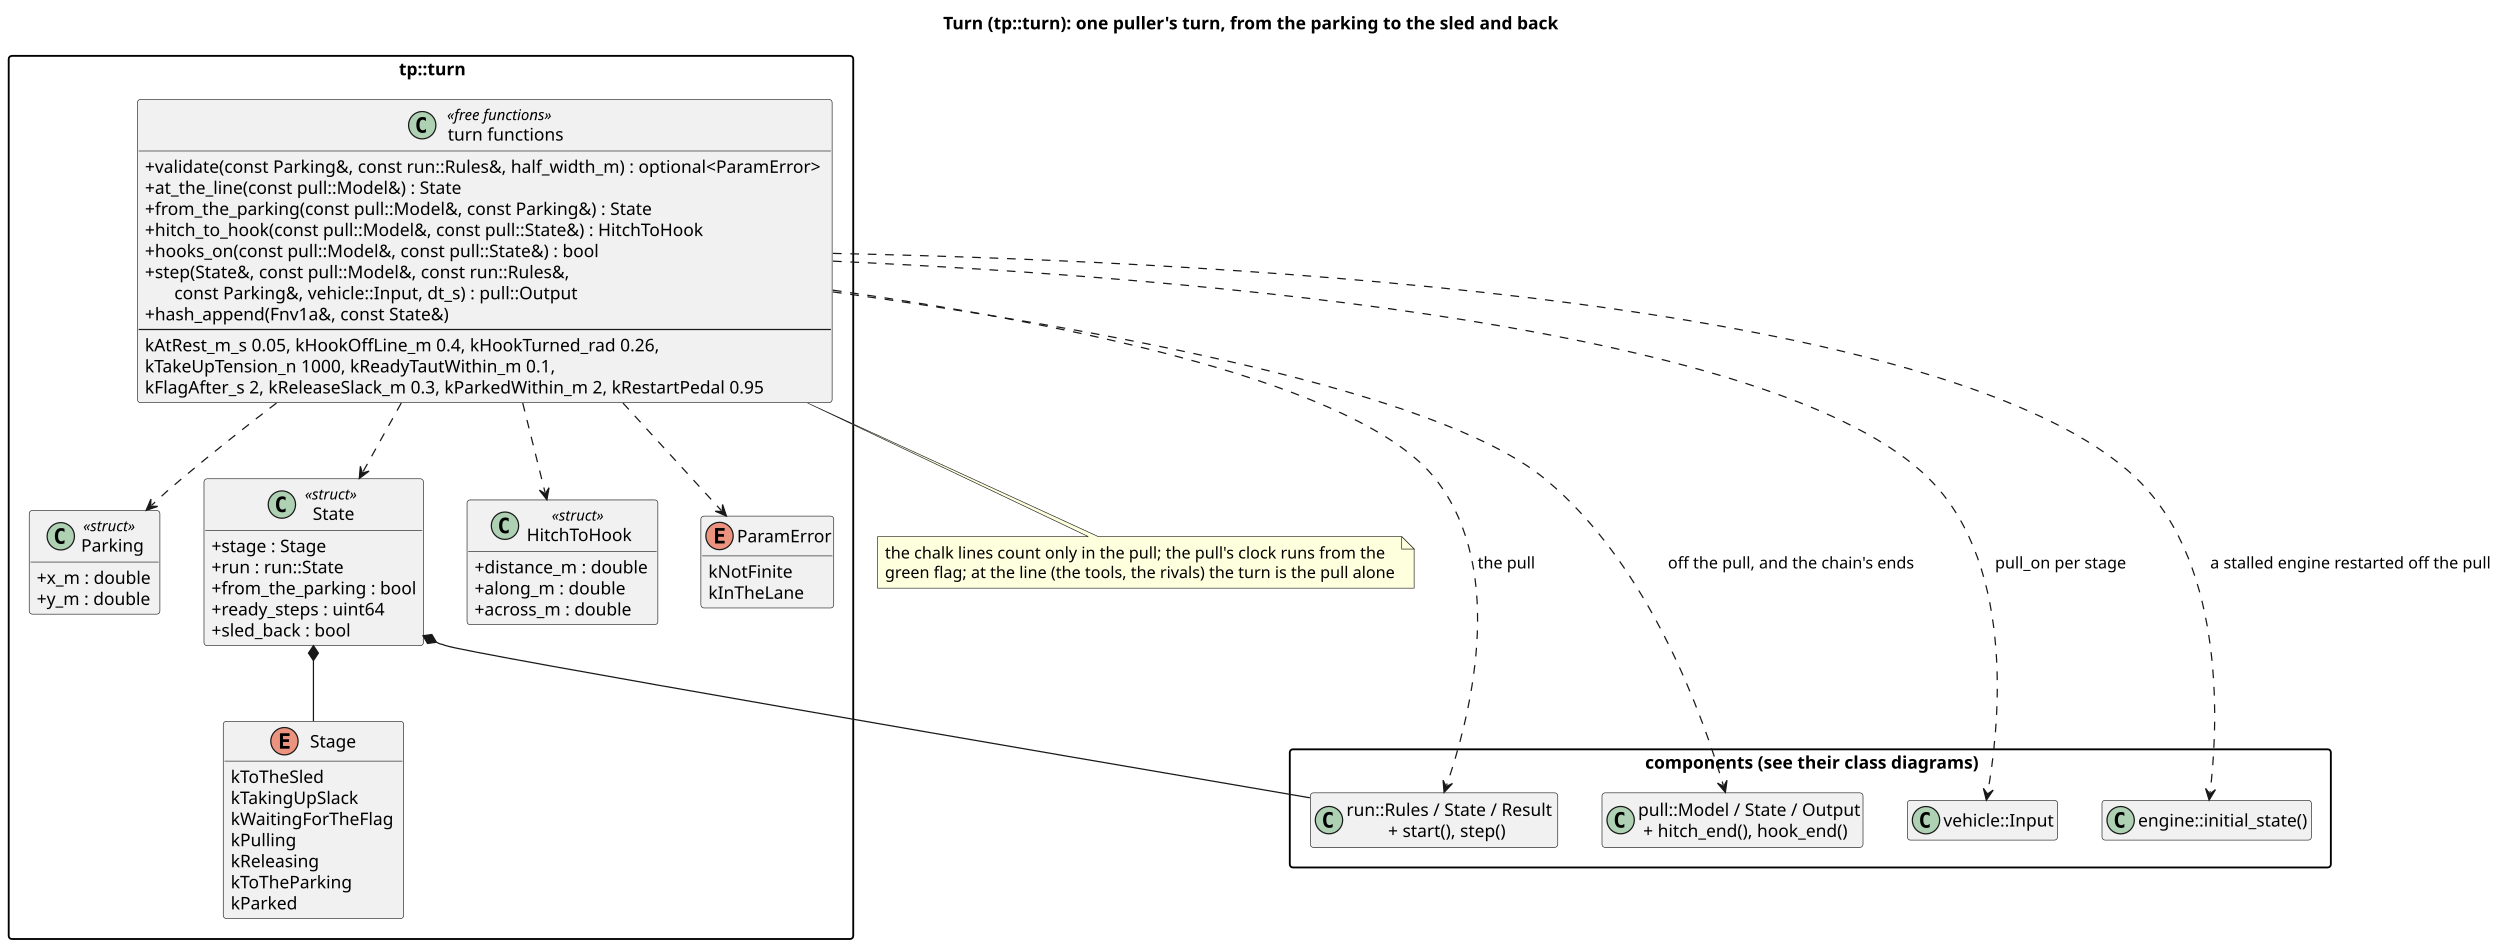
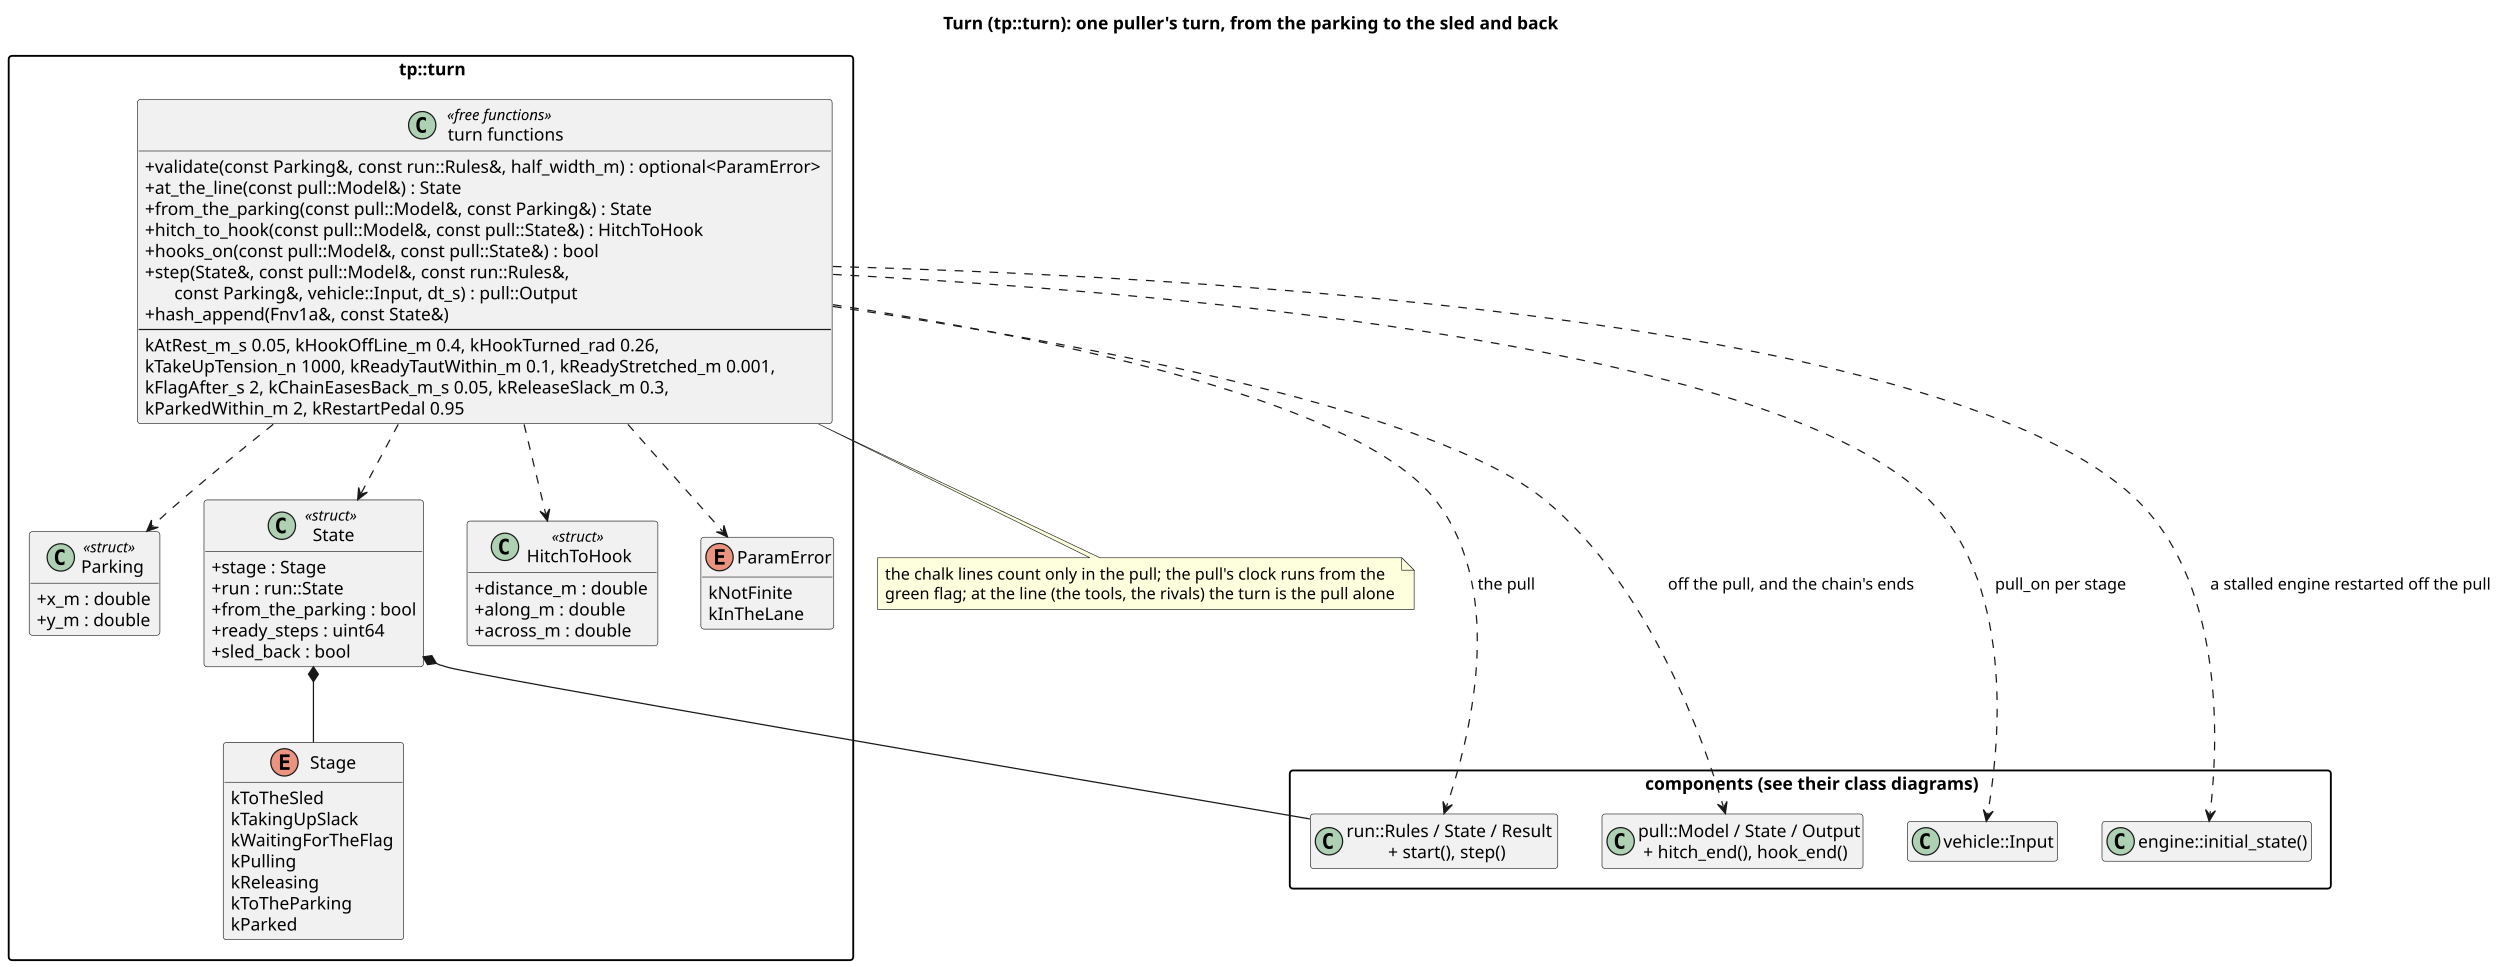
- <svg xmlns="http://www.w3.org/2000/svg" contentStyleType="text/css" height="760px" preserveAspectRatio="none" style="width:2010px;height:760px;background:#FFFFFF;" version="1.1" viewBox="0 0 2010 760" width="2010px" zoomAndPan="magnify">
+ <svg xmlns="http://www.w3.org/2000/svg" contentStyleType="text/css" height="777px" preserveAspectRatio="none" style="width:2010px;height:777px;background:#FFFFFF;" version="1.1" viewBox="0 0 2010 777" width="2010px" zoomAndPan="magnify">
  <defs />
  <g>
    <text fill="#000000" font-family="sans-serif" font-size="14" font-weight="bold" lengthAdjust="spacing" textLength="480.013" x="758.285" y="23.562">Turn (tp::turn): one puller's turn, from the parking to the sled and back</text>
    <g id="cluster_components (see their class diagrams)">
-       <rect fill="none" height="95" rx="2.5" ry="2.5" style="stroke:#000000;stroke-width:1.5;" width="837" x="1037" y="602.439" />
-       <text fill="#000000" font-family="sans-serif" font-size="14" font-weight="bold" lengthAdjust="spacing" textLength="265.644" x="1322.678" y="618.002">components (see their class diagrams)</text>
+       <rect fill="none" height="95" rx="2.5" ry="2.5" style="stroke:#000000;stroke-width:1.5;" width="837" x="1037" y="619.439" />
+       <text fill="#000000" font-family="sans-serif" font-size="14" font-weight="bold" lengthAdjust="spacing" textLength="265.644" x="1322.678" y="635.002">components (see their class diagrams)</text>
    </g>
    <g id="cluster_tp::turn">
-       <rect fill="none" height="710" rx="2.5" ry="2.5" style="stroke:#000000;stroke-width:1.5;" width="679" x="7" y="44.94" />
+       <rect fill="none" height="727" rx="2.5" ry="2.5" style="stroke:#000000;stroke-width:1.5;" width="679" x="7" y="44.94" />
      <text fill="#000000" font-family="sans-serif" font-size="14" font-weight="bold" lengthAdjust="spacing" textLength="51.563" x="320.718" y="60.502">tp::turn</text>
    </g>
    <g id="elem_Run">
-       <rect codeLine="7" fill="#F1F1F1" height="43.879" id="Run" rx="2.5" ry="2.5" style="stroke:#181818;stroke-width:0.5;" width="198.934" x="1053.5" y="637.439" />
-       <ellipse cx="1068.5" cy="659.379" fill="#ADD1B2" rx="11" ry="11" style="stroke:#181818;stroke-width:1.0;" />
-       <path d="M1071.469,665.019 Q1070.891,665.316 1070.25,665.457 Q1069.609,665.613 1068.906,665.613 Q1066.406,665.613 1065.078,663.973 Q1063.766,662.316 1063.766,659.191 Q1063.766,656.066 1065.078,654.41 Q1066.406,652.754 1068.906,652.754 Q1069.609,652.754 1070.25,652.91 Q1070.906,653.066 1071.469,653.363 L1071.469,656.082 Q1070.844,655.504 1070.25,655.238 Q1069.656,654.957 1069.031,654.957 Q1067.688,654.957 1067,656.035 Q1066.312,657.098 1066.312,659.191 Q1066.312,661.285 1067,662.363 Q1067.688,663.426 1069.031,663.426 Q1069.656,663.426 1070.25,663.16 Q1070.844,662.879 1071.469,662.301 L1071.469,665.019 Z " fill="#000000" />
-       <text fill="#000000" font-family="sans-serif" font-size="14" lengthAdjust="spacing" textLength="166.934" x="1082.5" y="656.002">run::Rules / State / Result</text>
-       <text fill="#000000" font-family="sans-serif" font-size="14" lengthAdjust="spacing" textLength="99.982" x="1115.976" y="672.941">+ start(), step()</text>
+       <rect codeLine="7" fill="#F1F1F1" height="43.879" id="Run" rx="2.5" ry="2.5" style="stroke:#181818;stroke-width:0.5;" width="198.934" x="1053.5" y="654.439" />
+       <ellipse cx="1068.5" cy="676.379" fill="#ADD1B2" rx="11" ry="11" style="stroke:#181818;stroke-width:1.0;" />
+       <path d="M1071.469,682.019 Q1070.891,682.316 1070.25,682.457 Q1069.609,682.613 1068.906,682.613 Q1066.406,682.613 1065.078,680.973 Q1063.766,679.316 1063.766,676.191 Q1063.766,673.066 1065.078,671.41 Q1066.406,669.754 1068.906,669.754 Q1069.609,669.754 1070.25,669.91 Q1070.906,670.066 1071.469,670.363 L1071.469,673.082 Q1070.844,672.504 1070.25,672.238 Q1069.656,671.957 1069.031,671.957 Q1067.688,671.957 1067,673.035 Q1066.312,674.098 1066.312,676.191 Q1066.312,678.285 1067,679.363 Q1067.688,680.426 1069.031,680.426 Q1069.656,680.426 1070.25,680.16 Q1070.844,679.879 1071.469,679.301 L1071.469,682.019 Z " fill="#000000" />
+       <text fill="#000000" font-family="sans-serif" font-size="14" lengthAdjust="spacing" textLength="166.934" x="1082.5" y="673.002">run::Rules / State / Result</text>
+       <text fill="#000000" font-family="sans-serif" font-size="14" lengthAdjust="spacing" textLength="99.982" x="1115.976" y="689.941">+ start(), step()</text>
    </g>
    <g id="elem_Pull">
-       <rect codeLine="8" fill="#F1F1F1" height="43.879" id="Pull" rx="2.5" ry="2.5" style="stroke:#181818;stroke-width:0.5;" width="209.864" x="1288" y="637.439" />
-       <ellipse cx="1303" cy="659.379" fill="#ADD1B2" rx="11" ry="11" style="stroke:#181818;stroke-width:1.0;" />
-       <path d="M1305.969,665.019 Q1305.391,665.316 1304.75,665.457 Q1304.109,665.613 1303.406,665.613 Q1300.906,665.613 1299.578,663.973 Q1298.266,662.316 1298.266,659.191 Q1298.266,656.066 1299.578,654.41 Q1300.906,652.754 1303.406,652.754 Q1304.109,652.754 1304.75,652.91 Q1305.406,653.066 1305.969,653.363 L1305.969,656.082 Q1305.344,655.504 1304.75,655.238 Q1304.156,654.957 1303.531,654.957 Q1302.188,654.957 1301.5,656.035 Q1300.812,657.098 1300.812,659.191 Q1300.812,661.285 1301.5,662.363 Q1302.188,663.426 1303.531,663.426 Q1304.156,663.426 1304.75,663.16 Q1305.344,662.879 1305.969,662.301 L1305.969,665.019 Z " fill="#000000" />
-       <text fill="#000000" font-family="sans-serif" font-size="14" lengthAdjust="spacing" textLength="177.864" x="1317" y="656.002">pull::Model / State / Output</text>
-       <text fill="#000000" font-family="sans-serif" font-size="14" lengthAdjust="spacing" textLength="169.654" x="1321.105" y="672.941">+ hitch_end(), hook_end()</text>
+       <rect codeLine="8" fill="#F1F1F1" height="43.879" id="Pull" rx="2.5" ry="2.5" style="stroke:#181818;stroke-width:0.5;" width="209.864" x="1288" y="654.439" />
+       <ellipse cx="1303" cy="676.379" fill="#ADD1B2" rx="11" ry="11" style="stroke:#181818;stroke-width:1.0;" />
+       <path d="M1305.969,682.019 Q1305.391,682.316 1304.75,682.457 Q1304.109,682.613 1303.406,682.613 Q1300.906,682.613 1299.578,680.973 Q1298.266,679.316 1298.266,676.191 Q1298.266,673.066 1299.578,671.41 Q1300.906,669.754 1303.406,669.754 Q1304.109,669.754 1304.75,669.91 Q1305.406,670.066 1305.969,670.363 L1305.969,673.082 Q1305.344,672.504 1304.75,672.238 Q1304.156,671.957 1303.531,671.957 Q1302.188,671.957 1301.5,673.035 Q1300.812,674.098 1300.812,676.191 Q1300.812,678.285 1301.5,679.363 Q1302.188,680.426 1303.531,680.426 Q1304.156,680.426 1304.75,680.16 Q1305.344,679.879 1305.969,679.301 L1305.969,682.019 Z " fill="#000000" />
+       <text fill="#000000" font-family="sans-serif" font-size="14" lengthAdjust="spacing" textLength="177.864" x="1317" y="673.002">pull::Model / State / Output</text>
+       <text fill="#000000" font-family="sans-serif" font-size="14" lengthAdjust="spacing" textLength="169.654" x="1321.105" y="689.941">+ hitch_end(), hook_end()</text>
    </g>
    <g id="elem_Input">
-       <rect codeLine="9" fill="#F1F1F1" height="32" id="Input" rx="2.5" ry="2.5" style="stroke:#181818;stroke-width:0.5;" width="120.778" x="1533.5" y="643.439" />
-       <ellipse cx="1548.5" cy="659.439" fill="#ADD1B2" rx="11" ry="11" style="stroke:#181818;stroke-width:1.0;" />
-       <path d="M1551.469,665.08 Q1550.891,665.377 1550.25,665.518 Q1549.609,665.674 1548.906,665.674 Q1546.406,665.674 1545.078,664.033 Q1543.766,662.377 1543.766,659.252 Q1543.766,656.127 1545.078,654.471 Q1546.406,652.814 1548.906,652.814 Q1549.609,652.814 1550.25,652.971 Q1550.906,653.127 1551.469,653.424 L1551.469,656.143 Q1550.844,655.564 1550.25,655.299 Q1549.656,655.018 1549.031,655.018 Q1547.688,655.018 1547,656.096 Q1546.312,657.158 1546.312,659.252 Q1546.312,661.346 1547,662.424 Q1547.688,663.486 1549.031,663.486 Q1549.656,663.486 1550.25,663.221 Q1550.844,662.939 1551.469,662.361 L1551.469,665.08 Z " fill="#000000" />
-       <text fill="#000000" font-family="sans-serif" font-size="14" lengthAdjust="spacing" textLength="88.778" x="1562.5" y="664.532">vehicle::Input</text>
+       <rect codeLine="9" fill="#F1F1F1" height="32" id="Input" rx="2.5" ry="2.5" style="stroke:#181818;stroke-width:0.5;" width="120.778" x="1533.5" y="660.439" />
+       <ellipse cx="1548.5" cy="676.439" fill="#ADD1B2" rx="11" ry="11" style="stroke:#181818;stroke-width:1.0;" />
+       <path d="M1551.469,682.08 Q1550.891,682.377 1550.25,682.518 Q1549.609,682.674 1548.906,682.674 Q1546.406,682.674 1545.078,681.033 Q1543.766,679.377 1543.766,676.252 Q1543.766,673.127 1545.078,671.471 Q1546.406,669.814 1548.906,669.814 Q1549.609,669.814 1550.25,669.971 Q1550.906,670.127 1551.469,670.424 L1551.469,673.143 Q1550.844,672.564 1550.25,672.299 Q1549.656,672.018 1549.031,672.018 Q1547.688,672.018 1547,673.096 Q1546.312,674.158 1546.312,676.252 Q1546.312,678.346 1547,679.424 Q1547.688,680.486 1549.031,680.486 Q1549.656,680.486 1550.25,680.221 Q1550.844,679.939 1551.469,679.361 L1551.469,682.08 Z " fill="#000000" />
+       <text fill="#000000" font-family="sans-serif" font-size="14" lengthAdjust="spacing" textLength="88.778" x="1562.5" y="681.532">vehicle::Input</text>
    </g>
    <g id="elem_Engine">
-       <rect codeLine="10" fill="#F1F1F1" height="32" id="Engine" rx="2.5" ry="2.5" style="stroke:#181818;stroke-width:0.5;" width="168.356" x="1690" y="643.439" />
-       <ellipse cx="1705" cy="659.439" fill="#ADD1B2" rx="11" ry="11" style="stroke:#181818;stroke-width:1.0;" />
-       <path d="M1707.969,665.08 Q1707.391,665.377 1706.75,665.518 Q1706.109,665.674 1705.406,665.674 Q1702.906,665.674 1701.578,664.033 Q1700.266,662.377 1700.266,659.252 Q1700.266,656.127 1701.578,654.471 Q1702.906,652.814 1705.406,652.814 Q1706.109,652.814 1706.75,652.971 Q1707.406,653.127 1707.969,653.424 L1707.969,656.143 Q1707.344,655.564 1706.75,655.299 Q1706.156,655.018 1705.531,655.018 Q1704.188,655.018 1703.5,656.096 Q1702.812,657.158 1702.812,659.252 Q1702.812,661.346 1703.5,662.424 Q1704.188,663.486 1705.531,663.486 Q1706.156,663.486 1706.75,663.221 Q1707.344,662.939 1707.969,662.361 L1707.969,665.08 Z " fill="#000000" />
-       <text fill="#000000" font-family="sans-serif" font-size="14" lengthAdjust="spacing" textLength="136.356" x="1719" y="664.532">engine::initial_state()</text>
+       <rect codeLine="10" fill="#F1F1F1" height="32" id="Engine" rx="2.5" ry="2.5" style="stroke:#181818;stroke-width:0.5;" width="168.356" x="1690" y="660.439" />
+       <ellipse cx="1705" cy="676.439" fill="#ADD1B2" rx="11" ry="11" style="stroke:#181818;stroke-width:1.0;" />
+       <path d="M1707.969,682.08 Q1707.391,682.377 1706.75,682.518 Q1706.109,682.674 1705.406,682.674 Q1702.906,682.674 1701.578,681.033 Q1700.266,679.377 1700.266,676.252 Q1700.266,673.127 1701.578,671.471 Q1702.906,669.814 1705.406,669.814 Q1706.109,669.814 1706.75,669.971 Q1707.406,670.127 1707.969,670.424 L1707.969,673.143 Q1707.344,672.564 1706.75,672.299 Q1706.156,672.018 1705.531,672.018 Q1704.188,672.018 1703.5,673.096 Q1702.812,674.158 1702.812,676.252 Q1702.812,678.346 1703.5,679.424 Q1704.188,680.486 1705.531,680.486 Q1706.156,680.486 1706.75,680.221 Q1707.344,679.939 1707.969,679.361 L1707.969,682.08 Z " fill="#000000" />
+       <text fill="#000000" font-family="sans-serif" font-size="14" lengthAdjust="spacing" textLength="136.356" x="1719" y="681.532">engine::initial_state()</text>
    </g>
    <g id="elem_Stage">
-       <rect codeLine="14" fill="#F1F1F1" height="158.576" id="Stage" rx="2.5" ry="2.5" style="stroke:#181818;stroke-width:0.5;" width="145.068" x="179.5" y="579.939" />
-       <ellipse cx="228.698" cy="595.939" fill="#EB937F" rx="11" ry="11" style="stroke:#181818;stroke-width:1.0;" />
-       <path d="M232.808,601.939 L225.089,601.939 L225.089,589.549 L232.808,589.549 L232.808,591.705 L227.542,591.705 L227.542,594.377 L232.308,594.377 L232.308,596.533 L227.542,596.533 L227.542,599.783 L232.808,599.783 L232.808,601.939 Z " fill="#000000" />
-       <text fill="#000000" font-family="sans-serif" font-size="14" lengthAdjust="spacing" textLength="38.172" x="249.198" y="601.032">Stage</text>
-       <line style="stroke:#181818;stroke-width:0.5;" x1="180.5" x2="323.568" y1="611.939" y2="611.939" />
-       <text fill="#000000" font-family="sans-serif" font-size="14" lengthAdjust="spacing" textLength="79.7" x="185.5" y="629.502">kToTheSled</text>
-       <text fill="#000000" font-family="sans-serif" font-size="14" lengthAdjust="spacing" textLength="107.42" x="185.5" y="646.441">kTakingUpSlack</text>
-       <text fill="#000000" font-family="sans-serif" font-size="14" lengthAdjust="spacing" textLength="133.068" x="185.5" y="663.381">kWaitingForTheFlag</text>
-       <text fill="#000000" font-family="sans-serif" font-size="14" lengthAdjust="spacing" textLength="51.933" x="185.5" y="680.32">kPulling</text>
-       <text fill="#000000" font-family="sans-serif" font-size="14" lengthAdjust="spacing" textLength="71.907" x="185.5" y="697.26">kReleasing</text>
-       <text fill="#000000" font-family="sans-serif" font-size="14" lengthAdjust="spacing" textLength="100.598" x="185.5" y="714.199">kToTheParking</text>
-       <text fill="#000000" font-family="sans-serif" font-size="14" lengthAdjust="spacing" textLength="54.175" x="185.5" y="731.139">kParked</text>
+       <rect codeLine="14" fill="#F1F1F1" height="158.576" id="Stage" rx="2.5" ry="2.5" style="stroke:#181818;stroke-width:0.5;" width="145.068" x="179.5" y="596.939" />
+       <ellipse cx="228.698" cy="612.939" fill="#EB937F" rx="11" ry="11" style="stroke:#181818;stroke-width:1.0;" />
+       <path d="M232.808,618.939 L225.089,618.939 L225.089,606.549 L232.808,606.549 L232.808,608.705 L227.542,608.705 L227.542,611.377 L232.308,611.377 L232.308,613.533 L227.542,613.533 L227.542,616.783 L232.808,616.783 L232.808,618.939 Z " fill="#000000" />
+       <text fill="#000000" font-family="sans-serif" font-size="14" lengthAdjust="spacing" textLength="38.172" x="249.198" y="618.032">Stage</text>
+       <line style="stroke:#181818;stroke-width:0.5;" x1="180.5" x2="323.568" y1="628.939" y2="628.939" />
+       <text fill="#000000" font-family="sans-serif" font-size="14" lengthAdjust="spacing" textLength="79.7" x="185.5" y="646.502">kToTheSled</text>
+       <text fill="#000000" font-family="sans-serif" font-size="14" lengthAdjust="spacing" textLength="107.42" x="185.5" y="663.441">kTakingUpSlack</text>
+       <text fill="#000000" font-family="sans-serif" font-size="14" lengthAdjust="spacing" textLength="133.068" x="185.5" y="680.381">kWaitingForTheFlag</text>
+       <text fill="#000000" font-family="sans-serif" font-size="14" lengthAdjust="spacing" textLength="51.933" x="185.5" y="697.32">kPulling</text>
+       <text fill="#000000" font-family="sans-serif" font-size="14" lengthAdjust="spacing" textLength="71.907" x="185.5" y="714.26">kReleasing</text>
+       <text fill="#000000" font-family="sans-serif" font-size="14" lengthAdjust="spacing" textLength="100.598" x="185.5" y="731.199">kToTheParking</text>
+       <text fill="#000000" font-family="sans-serif" font-size="14" lengthAdjust="spacing" textLength="54.175" x="185.5" y="748.139">kParked</text>
    </g>
    <g id="elem_Parking">
-       <rect codeLine="23" fill="#F1F1F1" height="83.338" id="Parking" rx="2.5" ry="2.5" style="stroke:#181818;stroke-width:0.5;" width="105.058" x="23.5" y="410.44" />
-       <ellipse cx="48.874" cy="431.169" fill="#ADD1B2" rx="11" ry="11" style="stroke:#181818;stroke-width:1.0;" />
-       <path d="M51.843,436.81 Q51.264,437.106 50.624,437.247 Q49.983,437.403 49.28,437.403 Q46.78,437.403 45.452,435.763 Q44.139,434.106 44.139,430.981 Q44.139,427.856 45.452,426.2 Q46.78,424.544 49.28,424.544 Q49.983,424.544 50.624,424.7 Q51.28,424.856 51.843,425.153 L51.843,427.872 Q51.218,427.294 50.624,427.028 Q50.03,426.747 49.405,426.747 Q48.061,426.747 47.374,427.825 Q46.686,428.888 46.686,430.981 Q46.686,433.075 47.374,434.153 Q48.061,435.216 49.405,435.216 Q50.03,435.216 50.624,434.95 Q51.218,434.669 51.843,434.091 L51.843,436.81 Z " fill="#000000" />
-       <text fill="#000000" font-family="sans-serif" font-size="12" font-style="italic" lengthAdjust="spacing" textLength="46.676" x="66.844" y="427.065">«struct»</text>
-       <text fill="#000000" font-family="sans-serif" font-size="14" lengthAdjust="spacing" textLength="50.005" x="65.179" y="443.522">Parking</text>
-       <line style="stroke:#181818;stroke-width:0.5;" x1="24.5" x2="127.558" y1="451.898" y2="451.898" />
-       <text fill="#000000" font-family="sans-serif" font-size="14" lengthAdjust="spacing" textLength="92.832" x="29.5" y="469.461">+x_m : double</text>
-       <text fill="#000000" font-family="sans-serif" font-size="14" lengthAdjust="spacing" textLength="93.058" x="29.5" y="486.4">+y_m : double</text>
+       <rect codeLine="23" fill="#F1F1F1" height="83.338" id="Parking" rx="2.5" ry="2.5" style="stroke:#181818;stroke-width:0.5;" width="105.058" x="23.5" y="427.44" />
+       <ellipse cx="48.874" cy="448.169" fill="#ADD1B2" rx="11" ry="11" style="stroke:#181818;stroke-width:1.0;" />
+       <path d="M51.843,453.81 Q51.264,454.106 50.624,454.247 Q49.983,454.403 49.28,454.403 Q46.78,454.403 45.452,452.763 Q44.139,451.106 44.139,447.981 Q44.139,444.856 45.452,443.2 Q46.78,441.544 49.28,441.544 Q49.983,441.544 50.624,441.7 Q51.28,441.856 51.843,442.153 L51.843,444.872 Q51.218,444.294 50.624,444.028 Q50.03,443.747 49.405,443.747 Q48.061,443.747 47.374,444.825 Q46.686,445.888 46.686,447.981 Q46.686,450.075 47.374,451.153 Q48.061,452.216 49.405,452.216 Q50.03,452.216 50.624,451.95 Q51.218,451.669 51.843,451.091 L51.843,453.81 Z " fill="#000000" />
+       <text fill="#000000" font-family="sans-serif" font-size="12" font-style="italic" lengthAdjust="spacing" textLength="46.676" x="66.844" y="444.065">«struct»</text>
+       <text fill="#000000" font-family="sans-serif" font-size="14" lengthAdjust="spacing" textLength="50.005" x="65.179" y="460.522">Parking</text>
+       <line style="stroke:#181818;stroke-width:0.5;" x1="24.5" x2="127.558" y1="468.898" y2="468.898" />
+       <text fill="#000000" font-family="sans-serif" font-size="14" lengthAdjust="spacing" textLength="92.832" x="29.5" y="486.461">+x_m : double</text>
+       <text fill="#000000" font-family="sans-serif" font-size="14" lengthAdjust="spacing" textLength="93.058" x="29.5" y="503.4">+y_m : double</text>
    </g>
    <g id="elem_State">
-       <rect codeLine="27" fill="#F1F1F1" height="134.156" id="State" rx="2.5" ry="2.5" style="stroke:#181818;stroke-width:0.5;" width="176.459" x="164" y="384.94" />
-       <ellipse cx="226.642" cy="405.669" fill="#ADD1B2" rx="11" ry="11" style="stroke:#181818;stroke-width:1.0;" />
-       <path d="M229.61,411.31 Q229.032,411.606 228.392,411.747 Q227.751,411.903 227.048,411.903 Q224.548,411.903 223.22,410.263 Q221.907,408.606 221.907,405.481 Q221.907,402.356 223.22,400.7 Q224.548,399.044 227.048,399.044 Q227.751,399.044 228.392,399.2 Q229.048,399.356 229.61,399.653 L229.61,402.372 Q228.985,401.794 228.392,401.528 Q227.798,401.247 227.173,401.247 Q225.829,401.247 225.142,402.325 Q224.454,403.388 224.454,405.481 Q224.454,407.575 225.142,408.653 Q225.829,409.716 227.173,409.716 Q227.798,409.716 228.392,409.45 Q228.985,409.169 229.61,408.591 L229.61,411.31 Z " fill="#000000" />
-       <text fill="#000000" font-family="sans-serif" font-size="12" font-style="italic" lengthAdjust="spacing" textLength="46.676" x="245.142" y="401.565">«struct»</text>
-       <text fill="#000000" font-family="sans-serif" font-size="14" lengthAdjust="spacing" textLength="34.166" x="251.397" y="418.022">State</text>
-       <line style="stroke:#181818;stroke-width:0.5;" x1="165" x2="339.459" y1="426.398" y2="426.398" />
-       <text fill="#000000" font-family="sans-serif" font-size="14" lengthAdjust="spacing" textLength="95.922" x="170" y="443.961">+stage : Stage</text>
-       <text fill="#000000" font-family="sans-serif" font-size="14" lengthAdjust="spacing" textLength="107.044" x="170" y="460.9">+run : run::State</text>
-       <text fill="#000000" font-family="sans-serif" font-size="14" lengthAdjust="spacing" textLength="164.459" x="170" y="477.84">+from_the_parking : bool</text>
-       <text fill="#000000" font-family="sans-serif" font-size="14" lengthAdjust="spacing" textLength="143.63" x="170" y="494.779">+ready_steps : uint64</text>
-       <text fill="#000000" font-family="sans-serif" font-size="14" lengthAdjust="spacing" textLength="115.938" x="170" y="511.719">+sled_back : bool</text>
+       <rect codeLine="27" fill="#F1F1F1" height="134.156" id="State" rx="2.5" ry="2.5" style="stroke:#181818;stroke-width:0.5;" width="176.459" x="164" y="401.94" />
+       <ellipse cx="226.642" cy="422.669" fill="#ADD1B2" rx="11" ry="11" style="stroke:#181818;stroke-width:1.0;" />
+       <path d="M229.61,428.31 Q229.032,428.606 228.392,428.747 Q227.751,428.903 227.048,428.903 Q224.548,428.903 223.22,427.263 Q221.907,425.606 221.907,422.481 Q221.907,419.356 223.22,417.7 Q224.548,416.044 227.048,416.044 Q227.751,416.044 228.392,416.2 Q229.048,416.356 229.61,416.653 L229.61,419.372 Q228.985,418.794 228.392,418.528 Q227.798,418.247 227.173,418.247 Q225.829,418.247 225.142,419.325 Q224.454,420.388 224.454,422.481 Q224.454,424.575 225.142,425.653 Q225.829,426.716 227.173,426.716 Q227.798,426.716 228.392,426.45 Q228.985,426.169 229.61,425.591 L229.61,428.31 Z " fill="#000000" />
+       <text fill="#000000" font-family="sans-serif" font-size="12" font-style="italic" lengthAdjust="spacing" textLength="46.676" x="245.142" y="418.565">«struct»</text>
+       <text fill="#000000" font-family="sans-serif" font-size="14" lengthAdjust="spacing" textLength="34.166" x="251.397" y="435.022">State</text>
+       <line style="stroke:#181818;stroke-width:0.5;" x1="165" x2="339.459" y1="443.398" y2="443.398" />
+       <text fill="#000000" font-family="sans-serif" font-size="14" lengthAdjust="spacing" textLength="95.922" x="170" y="460.961">+stage : Stage</text>
+       <text fill="#000000" font-family="sans-serif" font-size="14" lengthAdjust="spacing" textLength="107.044" x="170" y="477.9">+run : run::State</text>
+       <text fill="#000000" font-family="sans-serif" font-size="14" lengthAdjust="spacing" textLength="164.459" x="170" y="494.84">+from_the_parking : bool</text>
+       <text fill="#000000" font-family="sans-serif" font-size="14" lengthAdjust="spacing" textLength="143.63" x="170" y="511.779">+ready_steps : uint64</text>
+       <text fill="#000000" font-family="sans-serif" font-size="14" lengthAdjust="spacing" textLength="115.938" x="170" y="528.719">+sled_back : bool</text>
    </g>
    <g id="elem_HitchToHook">
-       <rect codeLine="34" fill="#F1F1F1" height="100.277" id="HitchToHook" rx="2.5" ry="2.5" style="stroke:#181818;stroke-width:0.5;" width="153.415" x="375.5" y="401.94" />
-       <ellipse cx="406.005" cy="422.669" fill="#ADD1B2" rx="11" ry="11" style="stroke:#181818;stroke-width:1.0;" />
-       <path d="M408.974,428.31 Q408.395,428.606 407.755,428.747 Q407.114,428.903 406.411,428.903 Q403.911,428.903 402.583,427.263 Q401.27,425.606 401.27,422.481 Q401.27,419.356 402.583,417.7 Q403.911,416.044 406.411,416.044 Q407.114,416.044 407.755,416.2 Q408.411,416.356 408.974,416.653 L408.974,419.372 Q408.349,418.794 407.755,418.528 Q407.161,418.247 406.536,418.247 Q405.192,418.247 404.505,419.325 Q403.817,420.388 403.817,422.481 Q403.817,424.575 404.505,425.653 Q405.192,426.716 406.536,426.716 Q407.161,426.716 407.755,426.45 Q408.349,426.169 408.974,425.591 L408.974,428.31 Z " fill="#000000" />
-       <text fill="#000000" font-family="sans-serif" font-size="12" font-style="italic" lengthAdjust="spacing" textLength="46.676" x="443.592" y="418.565">«struct»</text>
-       <text fill="#000000" font-family="sans-serif" font-size="14" lengthAdjust="spacing" textLength="86.96" x="423.45" y="435.022">HitchToHook</text>
-       <line style="stroke:#181818;stroke-width:0.5;" x1="376.5" x2="527.915" y1="443.398" y2="443.398" />
-       <text fill="#000000" font-family="sans-serif" font-size="14" lengthAdjust="spacing" textLength="141.415" x="381.5" y="460.961">+distance_m : double</text>
-       <text fill="#000000" font-family="sans-serif" font-size="14" lengthAdjust="spacing" textLength="121.693" x="381.5" y="477.9">+along_m : double</text>
-       <text fill="#000000" font-family="sans-serif" font-size="14" lengthAdjust="spacing" textLength="129.493" x="381.5" y="494.84">+across_m : double</text>
+       <rect codeLine="34" fill="#F1F1F1" height="100.277" id="HitchToHook" rx="2.5" ry="2.5" style="stroke:#181818;stroke-width:0.5;" width="153.415" x="375.5" y="418.94" />
+       <ellipse cx="406.005" cy="439.669" fill="#ADD1B2" rx="11" ry="11" style="stroke:#181818;stroke-width:1.0;" />
+       <path d="M408.974,445.31 Q408.395,445.606 407.755,445.747 Q407.114,445.903 406.411,445.903 Q403.911,445.903 402.583,444.263 Q401.27,442.606 401.27,439.481 Q401.27,436.356 402.583,434.7 Q403.911,433.044 406.411,433.044 Q407.114,433.044 407.755,433.2 Q408.411,433.356 408.974,433.653 L408.974,436.372 Q408.349,435.794 407.755,435.528 Q407.161,435.247 406.536,435.247 Q405.192,435.247 404.505,436.325 Q403.817,437.388 403.817,439.481 Q403.817,441.575 404.505,442.653 Q405.192,443.716 406.536,443.716 Q407.161,443.716 407.755,443.45 Q408.349,443.169 408.974,442.591 L408.974,445.31 Z " fill="#000000" />
+       <text fill="#000000" font-family="sans-serif" font-size="12" font-style="italic" lengthAdjust="spacing" textLength="46.676" x="443.592" y="435.565">«struct»</text>
+       <text fill="#000000" font-family="sans-serif" font-size="14" lengthAdjust="spacing" textLength="86.96" x="423.45" y="452.022">HitchToHook</text>
+       <line style="stroke:#181818;stroke-width:0.5;" x1="376.5" x2="527.915" y1="460.398" y2="460.398" />
+       <text fill="#000000" font-family="sans-serif" font-size="14" lengthAdjust="spacing" textLength="141.415" x="381.5" y="477.961">+distance_m : double</text>
+       <text fill="#000000" font-family="sans-serif" font-size="14" lengthAdjust="spacing" textLength="121.693" x="381.5" y="494.9">+along_m : double</text>
+       <text fill="#000000" font-family="sans-serif" font-size="14" lengthAdjust="spacing" textLength="129.493" x="381.5" y="511.84">+across_m : double</text>
    </g>
    <g id="elem_ParamError">
-       <rect codeLine="39" fill="#F1F1F1" height="73.879" id="ParamError" rx="2.5" ry="2.5" style="stroke:#181818;stroke-width:0.5;" width="106.819" x="563.5" y="414.94" />
-       <ellipse cx="578.5" cy="430.94" fill="#EB937F" rx="11" ry="11" style="stroke:#181818;stroke-width:1.0;" />
-       <path d="M582.609,436.94 L574.891,436.94 L574.891,424.549 L582.609,424.549 L582.609,426.705 L577.344,426.705 L577.344,429.377 L582.109,429.377 L582.109,431.533 L577.344,431.533 L577.344,434.783 L582.609,434.783 L582.609,436.94 Z " fill="#000000" />
-       <text fill="#000000" font-family="sans-serif" font-size="14" lengthAdjust="spacing" textLength="74.819" x="592.5" y="436.032">ParamError</text>
-       <line style="stroke:#181818;stroke-width:0.5;" x1="564.5" x2="669.319" y1="446.94" y2="446.94" />
-       <text fill="#000000" font-family="sans-serif" font-size="14" lengthAdjust="spacing" textLength="67.266" x="569.5" y="464.502">kNotFinite</text>
-       <text fill="#000000" font-family="sans-serif" font-size="14" lengthAdjust="spacing" textLength="77.403" x="569.5" y="481.441">kInTheLane</text>
+       <rect codeLine="39" fill="#F1F1F1" height="73.879" id="ParamError" rx="2.5" ry="2.5" style="stroke:#181818;stroke-width:0.5;" width="106.819" x="563.5" y="431.94" />
+       <ellipse cx="578.5" cy="447.94" fill="#EB937F" rx="11" ry="11" style="stroke:#181818;stroke-width:1.0;" />
+       <path d="M582.609,453.94 L574.891,453.94 L574.891,441.549 L582.609,441.549 L582.609,443.705 L577.344,443.705 L577.344,446.377 L582.109,446.377 L582.109,448.533 L577.344,448.533 L577.344,451.783 L582.609,451.783 L582.609,453.94 Z " fill="#000000" />
+       <text fill="#000000" font-family="sans-serif" font-size="14" lengthAdjust="spacing" textLength="74.819" x="592.5" y="453.032">ParamError</text>
+       <line style="stroke:#181818;stroke-width:0.5;" x1="564.5" x2="669.319" y1="463.94" y2="463.94" />
+       <text fill="#000000" font-family="sans-serif" font-size="14" lengthAdjust="spacing" textLength="67.266" x="569.5" y="481.502">kNotFinite</text>
+       <text fill="#000000" font-family="sans-serif" font-size="14" lengthAdjust="spacing" textLength="77.403" x="569.5" y="498.441">kInTheLane</text>
    </g>
    <g id="elem_TurnFns">
-       <rect codeLine="43" fill="#F1F1F1" height="243.793" id="TurnFns" rx="2.5" ry="2.5" style="stroke:#181818;stroke-width:0.5;" width="558.533" x="110.5" y="79.939" />
+       <rect codeLine="43" fill="#F1F1F1" height="260.732" id="TurnFns" rx="2.5" ry="2.5" style="stroke:#181818;stroke-width:0.5;" width="558.533" x="110.5" y="79.939" />
      <ellipse cx="339.47" cy="100.669" fill="#ADD1B2" rx="11" ry="11" style="stroke:#181818;stroke-width:1.0;" />
      <path d="M342.438,106.31 Q341.86,106.606 341.22,106.747 Q340.579,106.903 339.876,106.903 Q337.376,106.903 336.048,105.263 Q334.735,103.606 334.735,100.481 Q334.735,97.356 336.048,95.7 Q337.376,94.044 339.876,94.044 Q340.579,94.044 341.22,94.2 Q341.876,94.356 342.438,94.653 L342.438,97.372 Q341.813,96.794 341.22,96.528 Q340.626,96.247 340.001,96.247 Q338.657,96.247 337.97,97.325 Q337.282,98.388 337.282,100.481 Q337.282,102.575 337.97,103.653 Q338.657,104.716 340.001,104.716 Q340.626,104.716 341.22,104.45 Q341.813,104.169 342.438,103.591 L342.438,106.31 Z " fill="#000000" />
      <text fill="#000000" font-family="sans-serif" font-size="12" font-style="italic" lengthAdjust="spacing" textLength="93.188" x="359.423" y="96.564">«free functions»</text>
      <text fill="#000000" font-family="sans-serif" font-size="14" lengthAdjust="spacing" textLength="92.094" x="359.97" y="113.022">turn functions</text>
      <line style="stroke:#181818;stroke-width:0.5;" x1="111.5" x2="668.033" y1="121.398" y2="121.398" />
      <text fill="#000000" font-family="sans-serif" font-size="14" lengthAdjust="spacing" textLength="546.533" x="116.5" y="138.961">+validate(const Parking&amp;, const run::Rules&amp;, half_width_m) : optional&lt;ParamError&gt;</text>
      <text fill="#000000" font-family="sans-serif" font-size="14" lengthAdjust="spacing" textLength="257.448" x="116.5" y="155.9">+at_the_line(const pull::Model&amp;) : State</text>
      <text fill="#000000" font-family="sans-serif" font-size="14" lengthAdjust="spacing" textLength="410.102" x="116.5" y="172.84">+from_the_parking(const pull::Model&amp;, const Parking&amp;) : State</text>
      <text fill="#000000" font-family="sans-serif" font-size="14" lengthAdjust="spacing" textLength="455.239" x="116.5" y="189.779">+hitch_to_hook(const pull::Model&amp;, const pull::State&amp;) : HitchToHook</text>
      <text fill="#000000" font-family="sans-serif" font-size="14" lengthAdjust="spacing" textLength="369.202" x="116.5" y="206.719">+hooks_on(const pull::Model&amp;, const pull::State&amp;) : bool</text>
      <text fill="#000000" font-family="sans-serif" font-size="14" lengthAdjust="spacing" textLength="344.388" x="116.5" y="223.658">+step(State&amp;, const pull::Model&amp;, const run::Rules&amp;,</text>
      <text fill="#000000" font-family="sans-serif" font-size="14" lengthAdjust="spacing" textLength="324.946" x="140.125" y="240.598">const Parking&amp;, vehicle::Input, dt_s) : pull::Output</text>
      <text fill="#000000" font-family="sans-serif" font-size="14" lengthAdjust="spacing" textLength="246.381" x="116.5" y="257.537">+hash_append(Fnv1a&amp;, const State&amp;)</text>
      <line style="stroke:#181818;stroke-width:1.0;" x1="111.5" x2="668.033" y1="264.914" y2="264.914" />
      <text fill="#000000" font-family="sans-serif" font-size="14" lengthAdjust="spacing" textLength="425.735" x="116.5" y="282.477">kAtRest_m_s 0.05, kHookOffLine_m 0.4, kHookTurned_rad 0.26,</text>
-       <text fill="#000000" font-family="sans-serif" font-size="14" lengthAdjust="spacing" textLength="336.889" x="116.5" y="299.416">kTakeUpTension_n 1000, kReadyTautWithin_m 0.1,</text>
-       <text fill="#000000" font-family="sans-serif" font-size="14" lengthAdjust="spacing" textLength="511.103" x="116.5" y="316.356">kFlagAfter_s 2, kReleaseSlack_m 0.3, kParkedWithin_m 2, kRestartPedal 0.95</text>
+       <text fill="#000000" font-family="sans-serif" font-size="14" lengthAdjust="spacing" textLength="517.412" x="116.5" y="299.416">kTakeUpTension_n 1000, kReadyTautWithin_m 0.1, kReadyStretched_m 0.001,</text>
+       <text fill="#000000" font-family="sans-serif" font-size="14" lengthAdjust="spacing" textLength="438.901" x="116.5" y="316.356">kFlagAfter_s 2, kChainEasesBack_m_s 0.05, kReleaseSlack_m 0.3,</text>
+       <text fill="#000000" font-family="sans-serif" font-size="14" lengthAdjust="spacing" textLength="260.435" x="116.5" y="333.295">kParkedWithin_m 2, kRestartPedal 0.95</text>
    </g>
    <g id="elem_GMN24">
-       <path d="M705.5,431.44 L705.5,472.898 A0,0 0 0 0 705.5,472.898 L1136.965,472.898 A0,0 0 0 0 1136.965,472.898 L1136.965,441.44 L1126.965,431.44 L883.01,431.44 L649.28,324.029 L875.01,431.44 L705.5,431.44 A0,0 0 0 0 705.5,431.44 " fill="#FEFFDD" style="stroke:#181818;stroke-width:0.5;" />
-       <path d="M1126.965,431.44 L1126.965,441.44 L1136.965,441.44 L1126.965,431.44 " fill="#FEFFDD" style="stroke:#181818;stroke-width:0.5;" />
-       <text fill="#000000" font-family="sans-serif" font-size="13" lengthAdjust="spacing" textLength="405.837" x="711.5" y="449.033">the chalk lines count only in the pull; the pull's clock runs from the</text>
-       <text fill="#000000" font-family="sans-serif" font-size="13" lengthAdjust="spacing" textLength="410.465" x="711.5" y="464.763">green flag; at the line (the tools, the rivals) the turn is the pull alone</text>
+       <path d="M705.5,448.44 L705.5,489.898 A0,0 0 0 0 705.5,489.898 L1136.965,489.898 A0,0 0 0 0 1136.965,489.898 L1136.965,458.44 L1126.965,448.44 L884.3,448.44 L658.22,341.01 L876.3,448.44 L705.5,448.44 A0,0 0 0 0 705.5,448.44 " fill="#FEFFDD" style="stroke:#181818;stroke-width:0.5;" />
+       <path d="M1126.965,448.44 L1126.965,458.44 L1136.965,458.44 L1126.965,448.44 " fill="#FEFFDD" style="stroke:#181818;stroke-width:0.5;" />
+       <text fill="#000000" font-family="sans-serif" font-size="13" lengthAdjust="spacing" textLength="405.837" x="711.5" y="466.033">the chalk lines count only in the pull; the pull's clock runs from the</text>
+       <text fill="#000000" font-family="sans-serif" font-size="13" lengthAdjust="spacing" textLength="410.465" x="711.5" y="481.763">green flag; at the line (the tools, the rivals) the turn is the pull alone</text>
    </g>
    <g id="link_State_Stage">
-       <path codeLine="56" d="M252,531.09 C252,550.449 252,559.809 252,579.86 " fill="none" id="State-backto-Stage" style="stroke:#181818;stroke-width:1.0;" />
-       <polygon fill="#181818" points="252,519.09,248,525.09,252,531.09,256,525.09,252,519.09" style="stroke:#181818;stroke-width:1.0;" />
+       <path codeLine="57" d="M252,548.09 C252,567.449 252,576.809 252,596.86 " fill="none" id="State-backto-Stage" style="stroke:#181818;stroke-width:1.0;" />
+       <polygon fill="#181818" points="252,536.09,248,542.09,252,548.09,256,542.09,252,536.09" style="stroke:#181818;stroke-width:1.0;" />
    </g>
    <g id="link_TurnFns_State">
-       <path codeLine="57" d="M322.62,324.029 C310.99,344.94 302.208,360.707 291.778,379.447 " fill="none" id="TurnFns-to-State" style="stroke:#181818;stroke-width:1.0;stroke-dasharray:7.0,7.0;" />
-       <polygon fill="#181818" points="288.86,384.69,296.732,378.771,291.292,380.32,289.742,374.88,288.86,384.69" style="stroke:#181818;stroke-width:1.0;" />
+       <path codeLine="58" d="M320.19,341.19 C308.89,362.19 300.461,377.855 290.441,396.495 " fill="none" id="TurnFns-to-State" style="stroke:#181818;stroke-width:1.0;stroke-dasharray:7.0,7.0;" />
+       <polygon fill="#181818" points="287.6,401.779,295.385,395.746,289.967,397.375,288.338,391.958,287.6,401.779" style="stroke:#181818;stroke-width:1.0;" />
    </g>
    <g id="link_TurnFns_Parking">
-       <path codeLine="58" d="M222.31,324.029 C196.37,343.899 170.18,364.639 146,384.94 C136.53,392.889 131.078,397.667 121.868,406.257 " fill="none" id="TurnFns-to-Parking" style="stroke:#181818;stroke-width:1.0;stroke-dasharray:7.0,7.0;" />
-       <polygon fill="#181818" points="117.48,410.349,126.79,407.136,121.136,406.939,121.333,401.286,117.48,410.349" style="stroke:#181818;stroke-width:1.0;" />
+       <path codeLine="59" d="M219.69,341.12 C194.67,361.11 169.45,381.81 146,401.94 C136.75,409.88 131.463,414.561 122.373,423.061 " fill="none" id="TurnFns-to-Parking" style="stroke:#181818;stroke-width:1.0;stroke-dasharray:7.0,7.0;" />
+       <polygon fill="#181818" points="117.99,427.159,127.296,423.934,121.642,423.744,121.832,418.091,117.99,427.159" style="stroke:#181818;stroke-width:1.0;" />
    </g>
    <g id="link_TurnFns_HitchToHook">
-       <path codeLine="59" d="M420.27,324.029 C427.16,351.579 432.635,373.488 438.255,395.978 " fill="none" id="TurnFns-to-HitchToHook" style="stroke:#181818;stroke-width:1.0;stroke-dasharray:7.0,7.0;" />
-       <polygon fill="#181818" points="439.71,401.8,441.409,392.098,438.498,396.949,433.647,394.038,439.71,401.8" style="stroke:#181818;stroke-width:1.0;" />
+       <path codeLine="60" d="M421.36,341.19 C428.06,368.899 433.331,390.687 438.731,413.037 " fill="none" id="TurnFns-to-HitchToHook" style="stroke:#181818;stroke-width:1.0;stroke-dasharray:7.0,7.0;" />
+       <polygon fill="#181818" points="440.14,418.87,441.914,409.182,438.966,414.009,434.138,411.061,440.14,418.87" style="stroke:#181818;stroke-width:1.0;" />
    </g>
    <g id="link_TurnFns_ParamError">
-       <path codeLine="60" d="M500.84,324.029 C531.23,357.229 557.819,386.284 579.999,410.514 " fill="none" id="TurnFns-to-ParamError" style="stroke:#181818;stroke-width:1.0;stroke-dasharray:7.0,7.0;" />
-       <polygon fill="#181818" points="584.05,414.94,580.924,405.6,580.674,411.251,575.023,411.002,584.05,414.94" style="stroke:#181818;stroke-width:1.0;" />
+       <path codeLine="61" d="M504.83,341.19 C534.3,374.49 559.673,403.167 580.963,427.217 " fill="none" id="TurnFns-to-ParamError" style="stroke:#181818;stroke-width:1.0;stroke-dasharray:7.0,7.0;" />
+       <polygon fill="#181818" points="584.94,431.709,581.97,422.319,581.626,427.966,575.979,427.622,584.94,431.709" style="stroke:#181818;stroke-width:1.0;" />
    </g>
    <g id="link_State_Run">
-       <path codeLine="62" d="M350.878,516.363 C356.828,519.233 352.03,516.659 358,518.939 C374.24,525.149 843.27,605.6 1053.15,641.429 " fill="none" id="State-backto-Run" style="stroke:#181818;stroke-width:1.0;" />
-       <polygon fill="#181818" points="340.07,511.149,343.736,517.359,350.878,516.363,347.212,510.153,340.07,511.149" style="stroke:#181818;stroke-width:1.0;" />
+       <path codeLine="63" d="M350.878,533.363 C356.828,536.233 352.03,533.659 358,535.939 C374.24,542.149 843.27,622.6 1053.15,658.429 " fill="none" id="State-backto-Run" style="stroke:#181818;stroke-width:1.0;" />
+       <polygon fill="#181818" points="340.07,528.149,343.736,534.359,350.878,533.363,347.212,527.153,340.07,528.149" style="stroke:#181818;stroke-width:1.0;" />
    </g>
    <g id="link_TurnFns_Run">
-       <path codeLine="63" d="M669.59,233.26 C862.07,260.57 1093.55,308.399 1154,384.94 C1213.45,460.209 1180.428,581.312 1163.018,631.442 " fill="none" id="TurnFns-to-Run" style="stroke:#181818;stroke-width:1.0;stroke-dasharray:7.0,7.0;" />
-       <polygon fill="#181818" points="1161.05,637.11,1167.781,629.92,1162.69,632.386,1160.224,627.295,1161.05,637.11" style="stroke:#181818;stroke-width:1.0;" />
-       <text fill="#000000" font-family="sans-serif" font-size="13" lengthAdjust="spacing" textLength="45.119" x="1188" y="457.033">the pull</text>
+       <path codeLine="64" d="M669.73,244.959 C862.29,274.459 1093.8,324.889 1154,401.94 C1213.05,477.519 1180.249,598.438 1162.959,648.488 " fill="none" id="TurnFns-to-Run" style="stroke:#181818;stroke-width:1.0;stroke-dasharray:7.0,7.0;" />
+       <polygon fill="#181818" points="1161,654.159,1167.719,646.959,1162.633,649.433,1160.158,644.347,1161,654.159" style="stroke:#181818;stroke-width:1.0;" />
+       <text fill="#000000" font-family="sans-serif" font-size="13" lengthAdjust="spacing" textLength="45.119" x="1188" y="474.033">the pull</text>
    </g>
    <g id="link_TurnFns_Pull">
-       <path codeLine="64" d="M669.71,234.7 C883.35,263.99 1155.38,313.76 1242,384.94 C1327.07,454.839 1370.482,580.102 1385.512,631.352 " fill="none" id="TurnFns-to-Pull" style="stroke:#181818;stroke-width:1.0;stroke-dasharray:7.0,7.0;" />
-       <polygon fill="#181818" points="1387.2,637.11,1388.506,627.347,1385.793,632.312,1380.829,629.599,1387.2,637.11" style="stroke:#181818;stroke-width:1.0;" />
-       <text fill="#000000" font-family="sans-serif" font-size="13" lengthAdjust="spacing" textLength="201.106" x="1341" y="457.033">off the pull, and the chain's ends</text>
+       <path codeLine="65" d="M669.62,246.369 C883.2,278.01 1155.2,330.61 1242,401.94 C1327.07,471.839 1370.482,597.102 1385.512,648.352 " fill="none" id="TurnFns-to-Pull" style="stroke:#181818;stroke-width:1.0;stroke-dasharray:7.0,7.0;" />
+       <polygon fill="#181818" points="1387.2,654.11,1388.506,644.347,1385.793,649.312,1380.829,646.599,1387.2,654.11" style="stroke:#181818;stroke-width:1.0;" />
+       <text fill="#000000" font-family="sans-serif" font-size="13" lengthAdjust="spacing" textLength="201.106" x="1341" y="474.033">off the pull, and the chain's ends</text>
    </g>
    <g id="link_TurnFns_Input">
-       <path codeLine="65" d="M669.71,209.97 C973.16,223.75 1430.51,264.5 1551,384.94 C1623.07,456.979 1606.317,591.363 1598.067,637.453 " fill="none" id="TurnFns-to-Input" style="stroke:#181818;stroke-width:1.0;stroke-dasharray:7.0,7.0;" />
-       <polygon fill="#181818" points="1597.01,643.36,1602.533,635.205,1597.891,638.438,1594.658,633.795,1597.01,643.36" style="stroke:#181818;stroke-width:1.0;" />
-       <text fill="#000000" font-family="sans-serif" font-size="13" lengthAdjust="spacing" textLength="105.06" x="1604" y="457.033">pull_on per stage</text>
+       <path codeLine="66" d="M669.82,220.63 C973.36,236.739 1430.8,280.94 1551,401.94 C1622.81,474.229 1606.22,608.452 1598.04,654.482 " fill="none" id="TurnFns-to-Input" style="stroke:#181818;stroke-width:1.0;stroke-dasharray:7.0,7.0;" />
+       <polygon fill="#181818" points="1596.99,660.389,1602.503,652.228,1597.865,655.467,1594.626,650.828,1596.99,660.389" style="stroke:#181818;stroke-width:1.0;" />
+       <text fill="#000000" font-family="sans-serif" font-size="13" lengthAdjust="spacing" textLength="105.06" x="1604" y="474.033">pull_on per stage</text>
    </g>
    <g id="link_TurnFns_Engine">
-       <path codeLine="66" d="M669.66,203.73 C1014.5,210.88 1572.9,244.579 1718,384.94 C1791.85,456.38 1782.516,591.104 1776.876,637.354 " fill="none" id="TurnFns-to-Engine" style="stroke:#181818;stroke-width:1.0;stroke-dasharray:7.0,7.0;" />
-       <polygon fill="#181818" points="1776.15,643.309,1781.21,634.86,1776.755,638.346,1773.269,633.891,1776.15,643.309" style="stroke:#181818;stroke-width:1.0;" />
-       <text fill="#000000" font-family="sans-serif" font-size="13" lengthAdjust="spacing" textLength="225.583" x="1777" y="457.033">a stalled engine restarted off the pull</text>
+       <path codeLine="67" d="M669.64,214.25 C1014.45,223.85 1572.83,261.389 1718,401.94 C1791.82,473.409 1782.505,608.113 1776.875,654.353 " fill="none" id="TurnFns-to-Engine" style="stroke:#181818;stroke-width:1.0;stroke-dasharray:7.0,7.0;" />
+       <polygon fill="#181818" points="1776.15,660.309,1781.208,651.859,1776.754,655.346,1773.267,650.892,1776.15,660.309" style="stroke:#181818;stroke-width:1.0;" />
+       <text fill="#000000" font-family="sans-serif" font-size="13" lengthAdjust="spacing" textLength="225.583" x="1777" y="474.033">a stalled engine restarted off the pull</text>
    </g>
  </g>
</svg>
